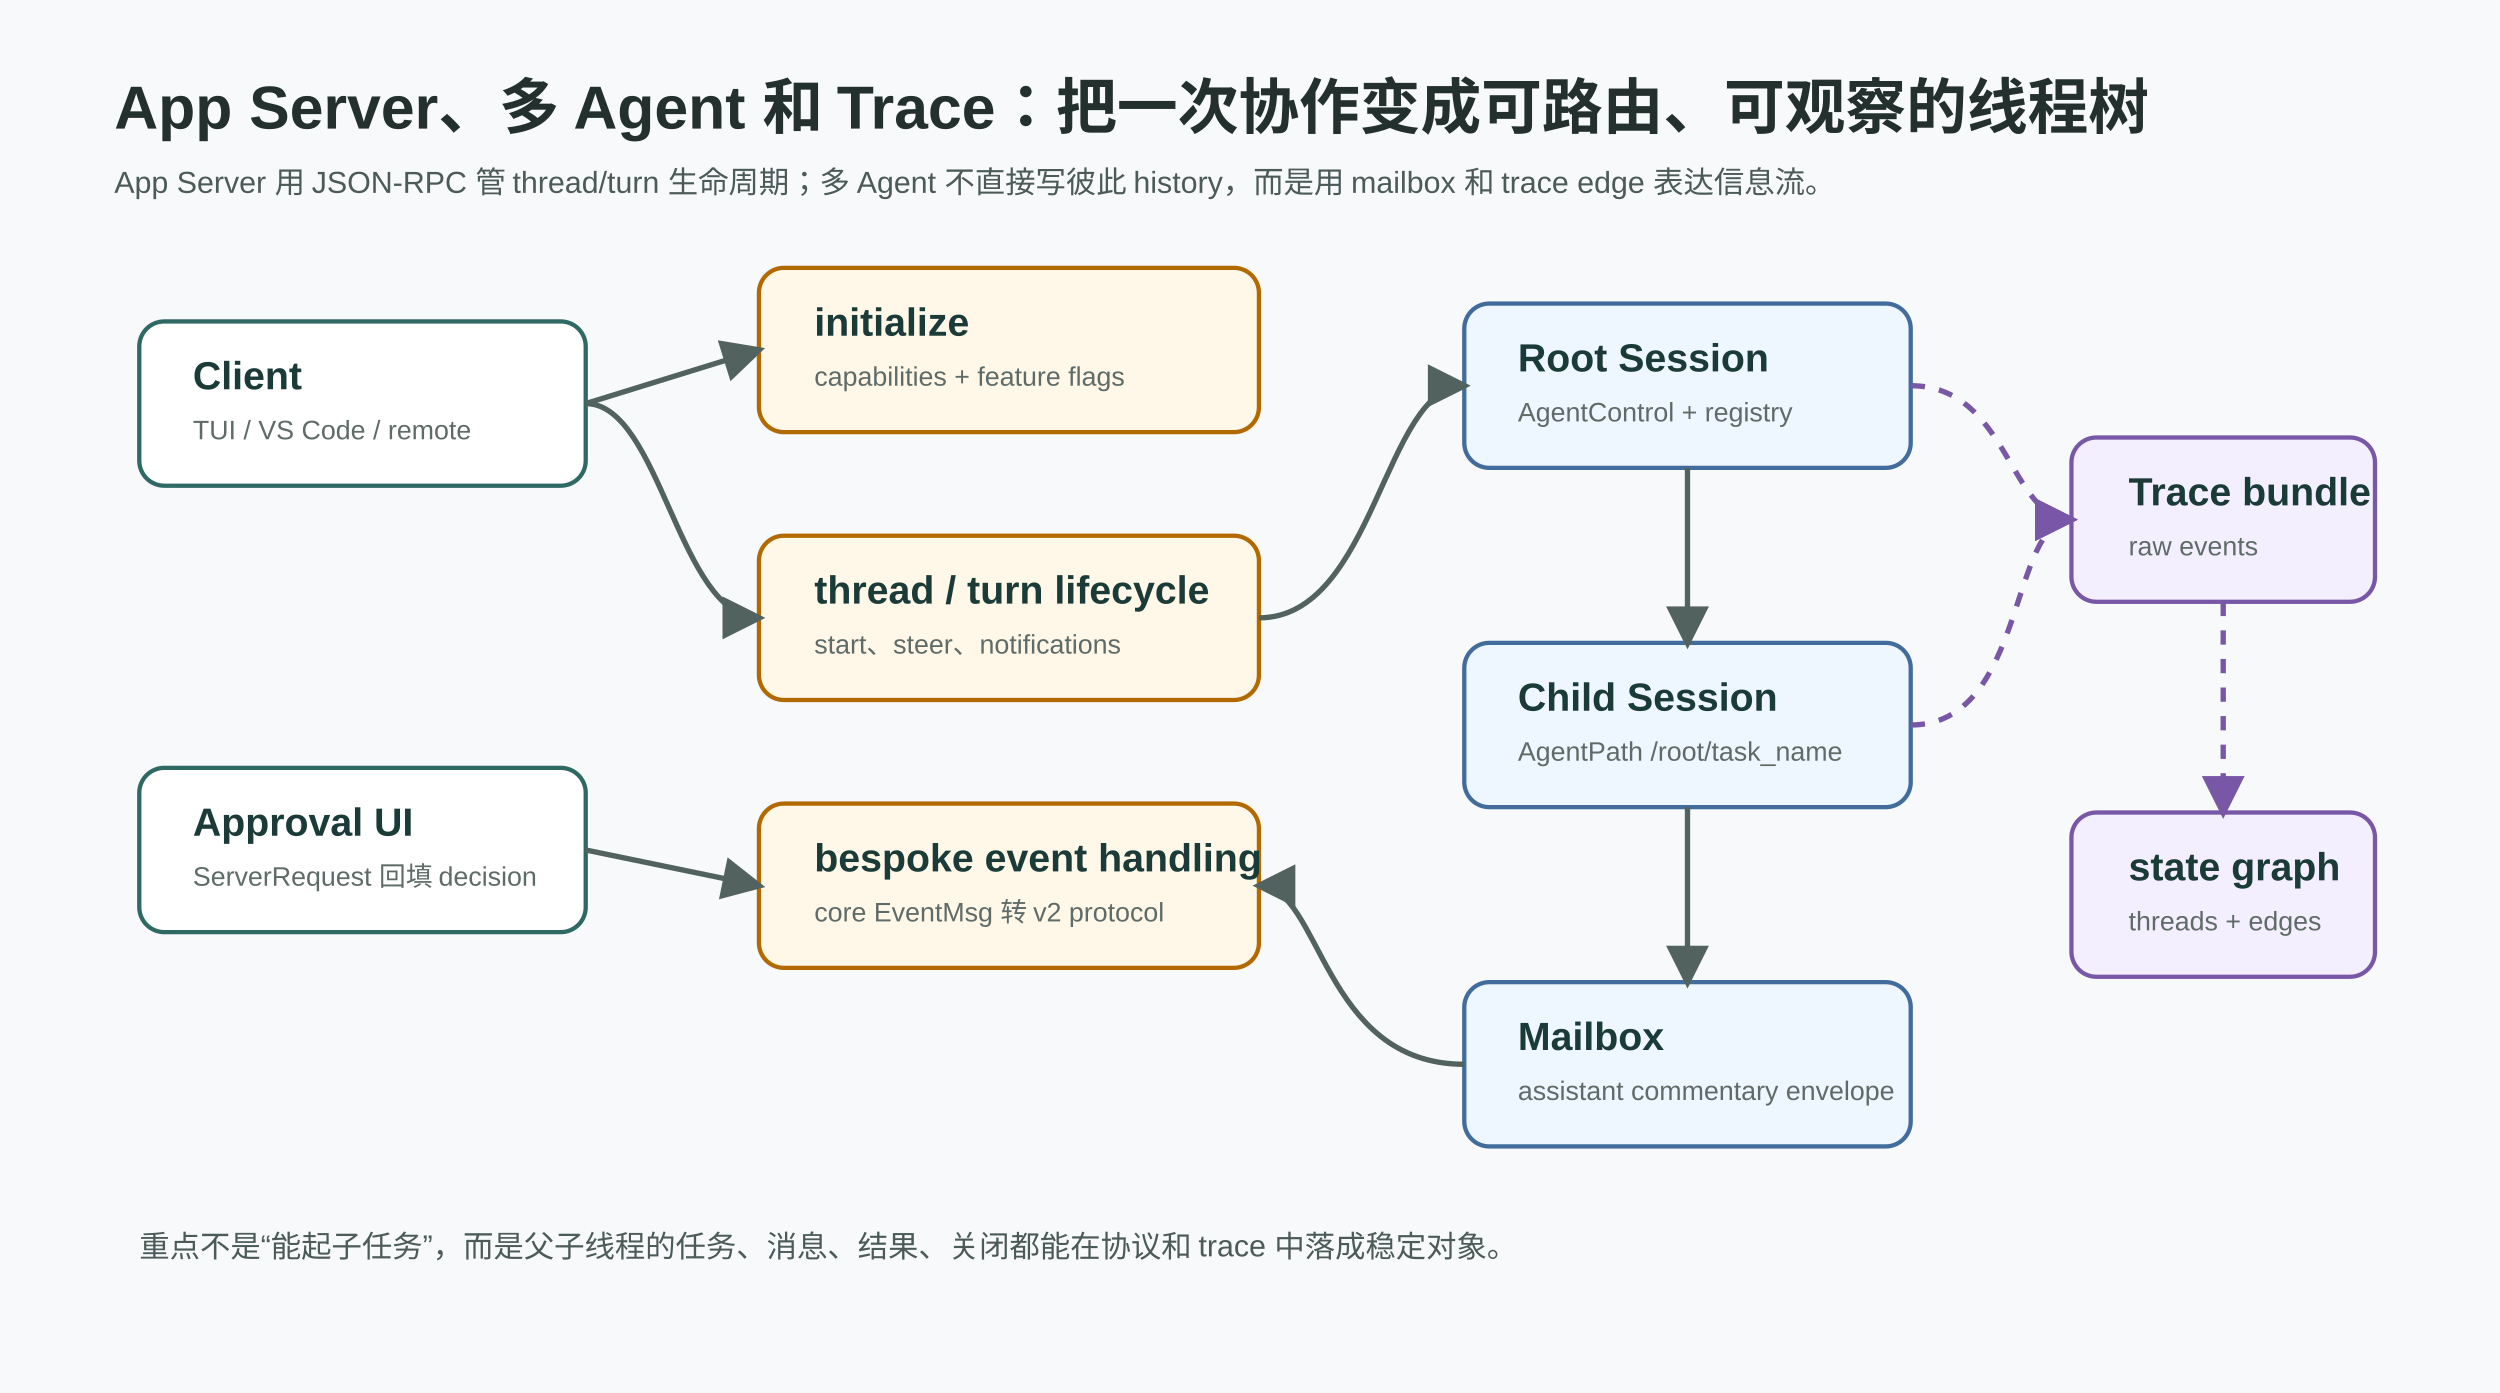
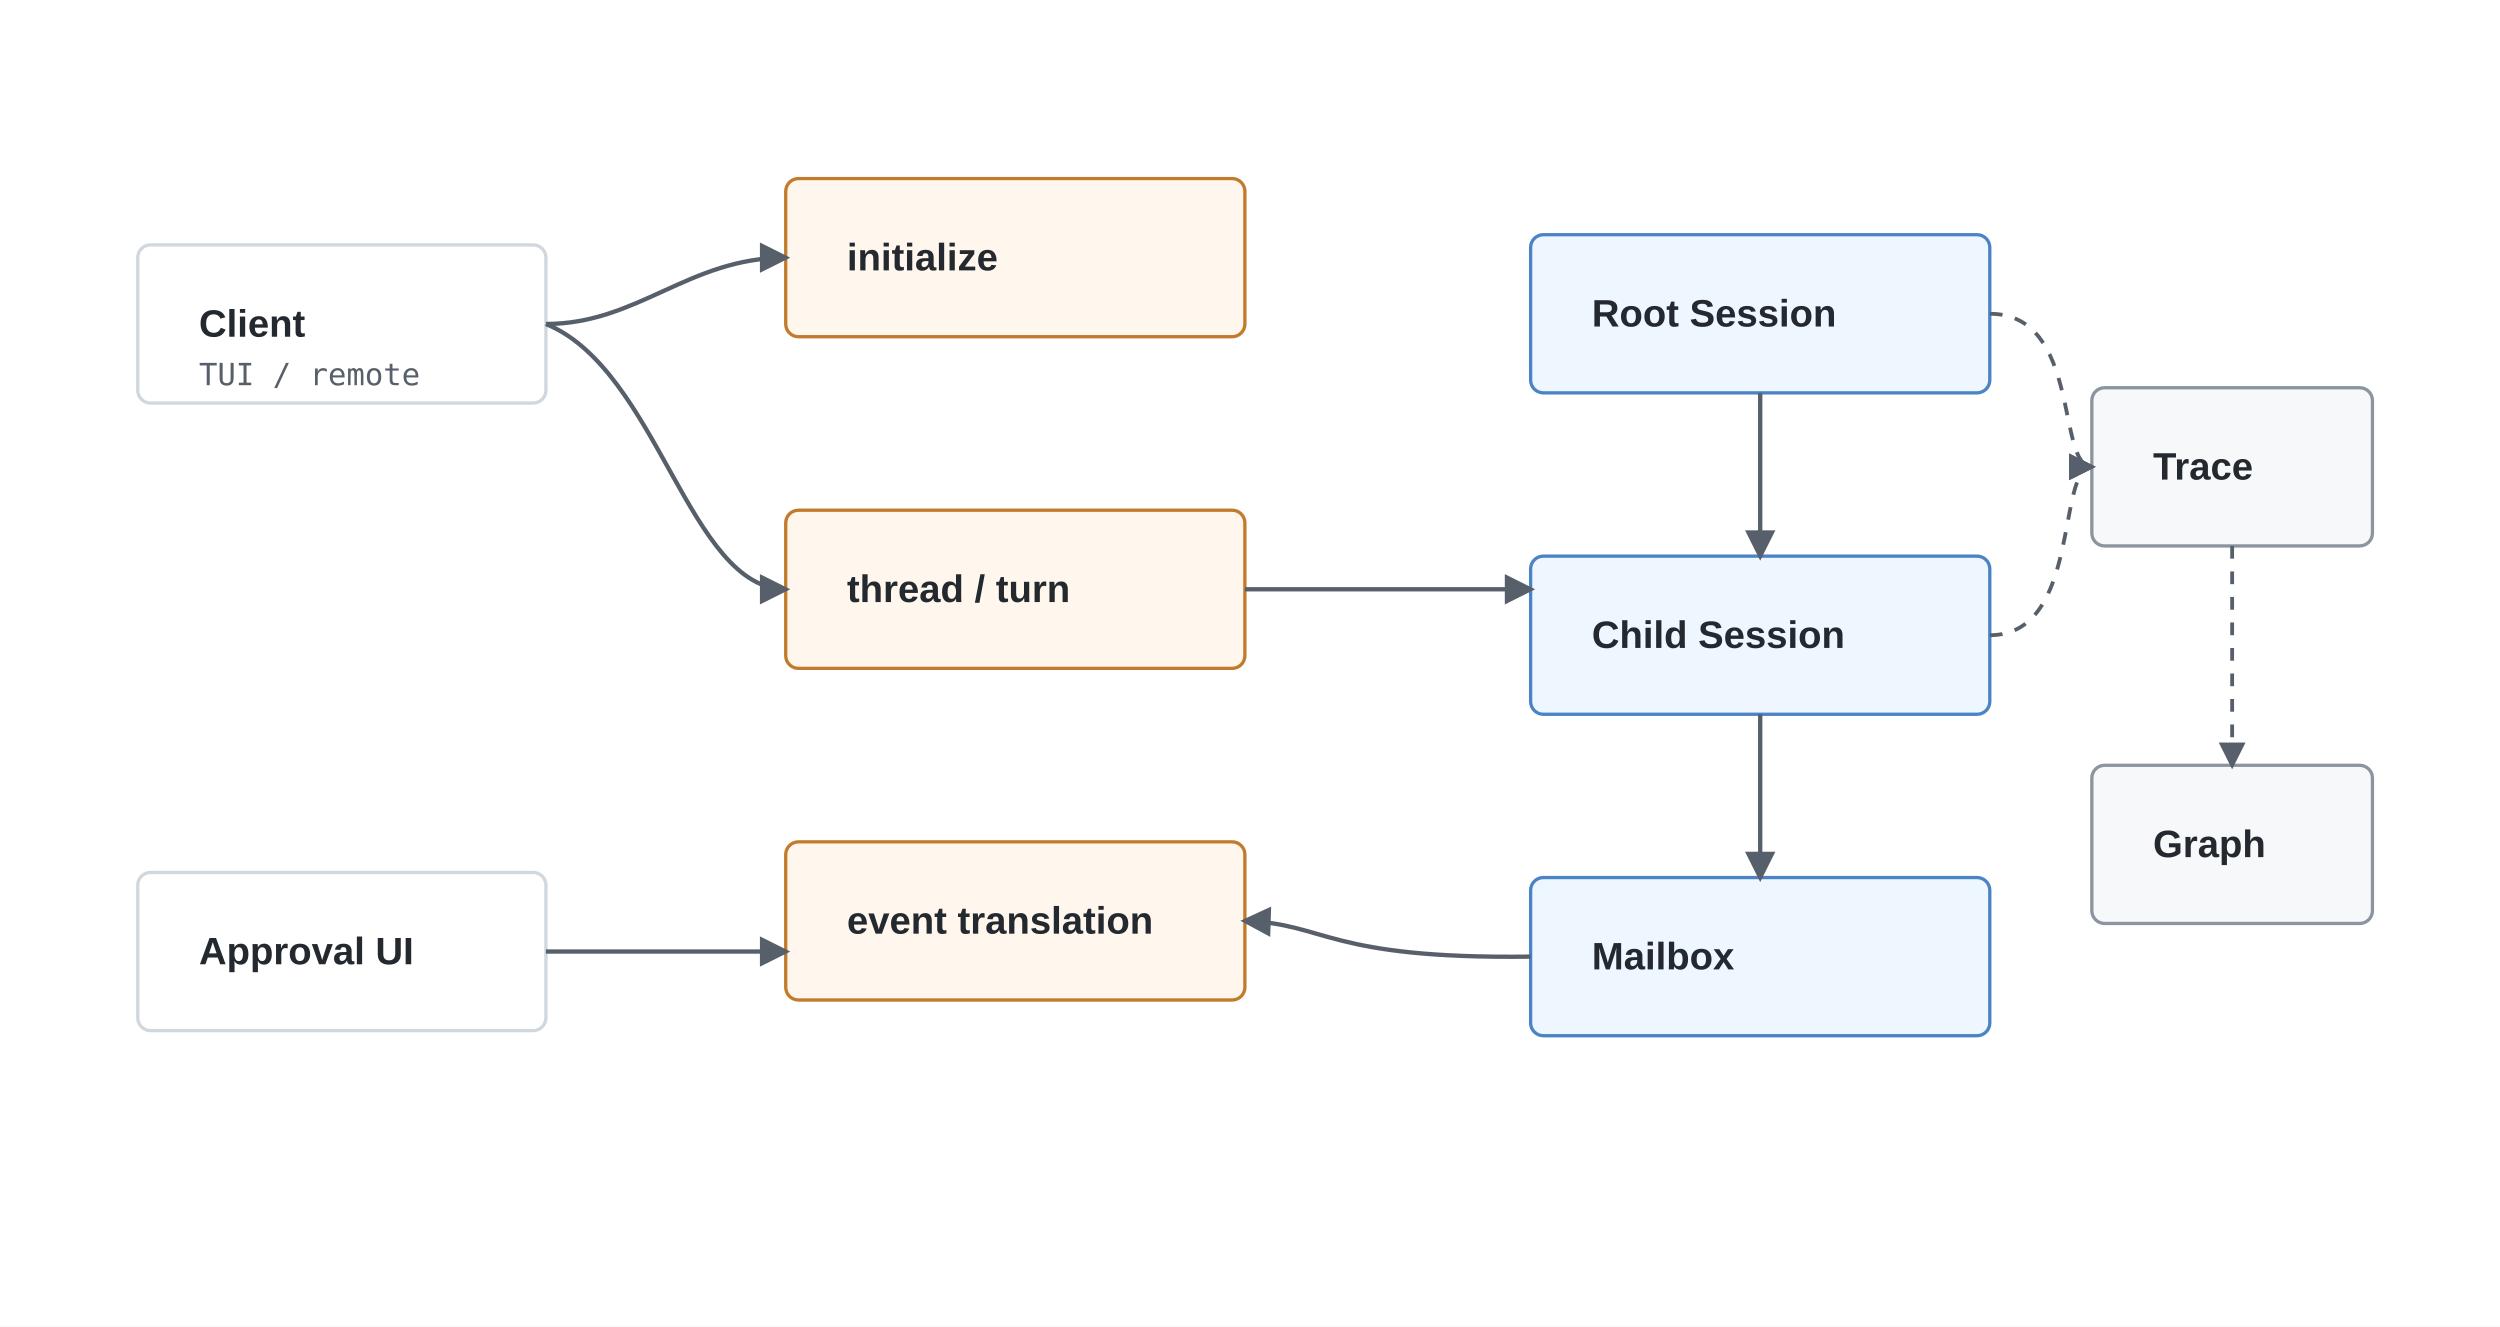
- <svg xmlns="http://www.w3.org/2000/svg" width="1400" height="780" viewBox="0 0 1400 780" role="img" aria-label="Codex app server multi agent trace">
+ <svg xmlns="http://www.w3.org/2000/svg" width="980" height="520" viewBox="0 0 980 520" role="img" aria-label="Codex app server and multi-agent trace">
  <defs>
    <style>
-       .bg { fill: #f7f9fb; }
-       .title { font: 700 34px Arial, sans-serif; fill: #24302d; }
-       .small { font: 17px Arial, sans-serif; fill: #4c5a58; }
-       .label { font: 700 22px Arial, sans-serif; fill: #1b3b38; }
-       .tiny { font: 15px Arial, sans-serif; fill: #5f6b68; }
-       .client { fill: #ffffff; stroke: #2f6964; stroke-width: 2.4; rx: 14; }
-       .server { fill: #fff7e8; stroke: #b26a00; stroke-width: 2.4; rx: 14; }
-       .agent { fill: #eef6ff; stroke: #426c9c; stroke-width: 2.4; rx: 14; }
-       .trace { fill: #f4efff; stroke: #7858a6; stroke-width: 2.4; rx: 14; }
-       .arrow { stroke: #52635f; stroke-width: 3; fill: none; marker-end: url(#arrow); }
-       .dash { stroke: #7858a6; stroke-width: 3; fill: none; stroke-dasharray: 8 8; marker-end: url(#arrow-purple); }
+       .bg{fill:#fff}.box{fill:#fff;stroke:#d0d7de;stroke-width:1.3;rx:5}.blue{fill:#eef6ff;stroke:#4b84c4}.orange{fill:#fff7ed;stroke:#c27a2c}.gray{fill:#f6f8fa;stroke:#8c959f}
+       .h{font:700 15px Arial,sans-serif;fill:#24292f}.mono{font:12px Consolas,monospace;fill:#57606a}.arrow{stroke:#57606a;stroke-width:1.7;fill:none;marker-end:url(#arrow)}.dash{stroke:#57606a;stroke-width:1.5;fill:none;stroke-dasharray:5 5;marker-end:url(#arrow)}
    </style>
-     <marker id="arrow" viewBox="0 0 10 10" refX="8.5" refY="5" markerWidth="8" markerHeight="8" orient="auto-start-reverse">
-       <path d="M 0 0 L 10 5 L 0 10 z" fill="#52635f" />
-     </marker>
-     <marker id="arrow-purple" viewBox="0 0 10 10" refX="8.5" refY="5" markerWidth="8" markerHeight="8" orient="auto-start-reverse">
-       <path d="M 0 0 L 10 5 L 0 10 z" fill="#7858a6" />
+     <marker id="arrow" viewBox="0 0 10 10" refX="8.5" refY="5" markerWidth="7" markerHeight="7" orient="auto">
+       <path d="M0 0L10 5L0 10z" fill="#57606a" />
    </marker>
  </defs>
-   <rect class="bg" width="1400" height="780" />
-   <text x="64" y="72" class="title">App Server、多 Agent 和 Trace：把一次协作变成可路由、可观察的线程树</text>
-   <text x="64" y="108" class="small">App Server 用 JSON-RPC 管 thread/turn 生命周期；多 Agent 不直接写彼此 history，而是用 mailbox 和 trace edge 表达信息流。</text>
-   <rect x="78" y="180" width="250" height="92" class="client" />
-   <text x="108" y="218" class="label">Client</text>
-   <text x="108" y="246" class="tiny">TUI / VS Code / remote</text>
-   <rect x="78" y="430" width="250" height="92" class="client" />
-   <text x="108" y="468" class="label">Approval UI</text>
-   <text x="108" y="496" class="tiny">ServerRequest 回填 decision</text>
-   <rect x="425" y="150" width="280" height="92" class="server" />
-   <text x="456" y="188" class="label">initialize</text>
-   <text x="456" y="216" class="tiny">capabilities + feature flags</text>
-   <rect x="425" y="300" width="280" height="92" class="server" />
-   <text x="456" y="338" class="label">thread / turn lifecycle</text>
-   <text x="456" y="366" class="tiny">start、steer、notifications</text>
-   <rect x="425" y="450" width="280" height="92" class="server" />
-   <text x="456" y="488" class="label">bespoke event handling</text>
-   <text x="456" y="516" class="tiny">core EventMsg 转 v2 protocol</text>
-   <rect x="820" y="170" width="250" height="92" class="agent" />
-   <text x="850" y="208" class="label">Root Session</text>
-   <text x="850" y="236" class="tiny">AgentControl + registry</text>
-   <rect x="820" y="360" width="250" height="92" class="agent" />
-   <text x="850" y="398" class="label">Child Session</text>
-   <text x="850" y="426" class="tiny">AgentPath /root/task_name</text>
-   <rect x="820" y="550" width="250" height="92" class="agent" />
-   <text x="850" y="588" class="label">Mailbox</text>
-   <text x="850" y="616" class="tiny">assistant commentary envelope</text>
-   <rect x="1160" y="245" width="170" height="92" class="trace" />
-   <text x="1192" y="283" class="label">Trace bundle</text>
-   <text x="1192" y="311" class="tiny">raw events</text>
-   <rect x="1160" y="455" width="170" height="92" class="trace" />
-   <text x="1192" y="493" class="label">state graph</text>
-   <text x="1192" y="521" class="tiny">threads + edges</text>
-   <path d="M328 226 L425 196" class="arrow" />
-   <path d="M328 226 C370 226 380 346 425 346" class="arrow" />
-   <path d="M328 476 L425 496" class="arrow" />
-   <path d="M705 346 C770 346 775 216 820 216" class="arrow" />
-   <path d="M945 262 L945 360" class="arrow" />
-   <path d="M945 452 L945 550" class="arrow" />
-   <path d="M820 596 C740 596 740 496 705 496" class="arrow" />
-   <path d="M1070 216 C1125 216 1125 291 1160 291" class="dash" />
-   <path d="M1070 406 C1135 406 1125 291 1160 291" class="dash" />
-   <path d="M1245 337 L1245 455" class="dash" />
-   <text x="78" y="704" class="small">重点不是“能起子任务”，而是父子线程的任务、消息、结果、关闭都能在协议和 trace 中落成稳定对象。</text>
+   <rect class="bg" width="980" height="520" />
+   <rect x="54" y="96" width="160" height="62" class="box" />
+   <text x="78" y="132" class="h">Client</text>
+   <text x="78" y="151" class="mono">TUI / remote</text>
+   <rect x="54" y="342" width="160" height="62" class="box" />
+   <text x="78" y="378" class="h">Approval UI</text>
+   <rect x="308" y="70" width="180" height="62" class="box orange" />
+   <text x="332" y="106" class="h">initialize</text>
+   <rect x="308" y="200" width="180" height="62" class="box orange" />
+   <text x="332" y="236" class="h">thread / turn</text>
+   <rect x="308" y="330" width="180" height="62" class="box orange" />
+   <text x="332" y="366" class="h">event translation</text>
+   <rect x="600" y="92" width="180" height="62" class="box blue" />
+   <text x="624" y="128" class="h">Root Session</text>
+   <rect x="600" y="218" width="180" height="62" class="box blue" />
+   <text x="624" y="254" class="h">Child Session</text>
+   <rect x="600" y="344" width="180" height="62" class="box blue" />
+   <text x="624" y="380" class="h">Mailbox</text>
+   <rect x="820" y="152" width="110" height="62" class="box gray" />
+   <text x="844" y="188" class="h">Trace</text>
+   <rect x="820" y="300" width="110" height="62" class="box gray" />
+   <text x="844" y="336" class="h">Graph</text>
+   <path d="M214 127C250 127 270 101 308 101" class="arrow" />
+   <path d="M214 127C258 145 270 231 308 231" class="arrow" />
+   <path d="M214 373H308" class="arrow" />
+   <path d="M488 231H600" class="arrow" />
+   <path d="M690 154V218" class="arrow" />
+   <path d="M690 280V344" class="arrow" />
+   <path d="M600 375C520 376 520 362 488 361" class="arrow" />
+   <path d="M780 123C816 123 806 183 820 183" class="dash" />
+   <path d="M780 249C816 249 806 183 820 183" class="dash" />
+   <path d="M875 214V300" class="dash" />
</svg>
